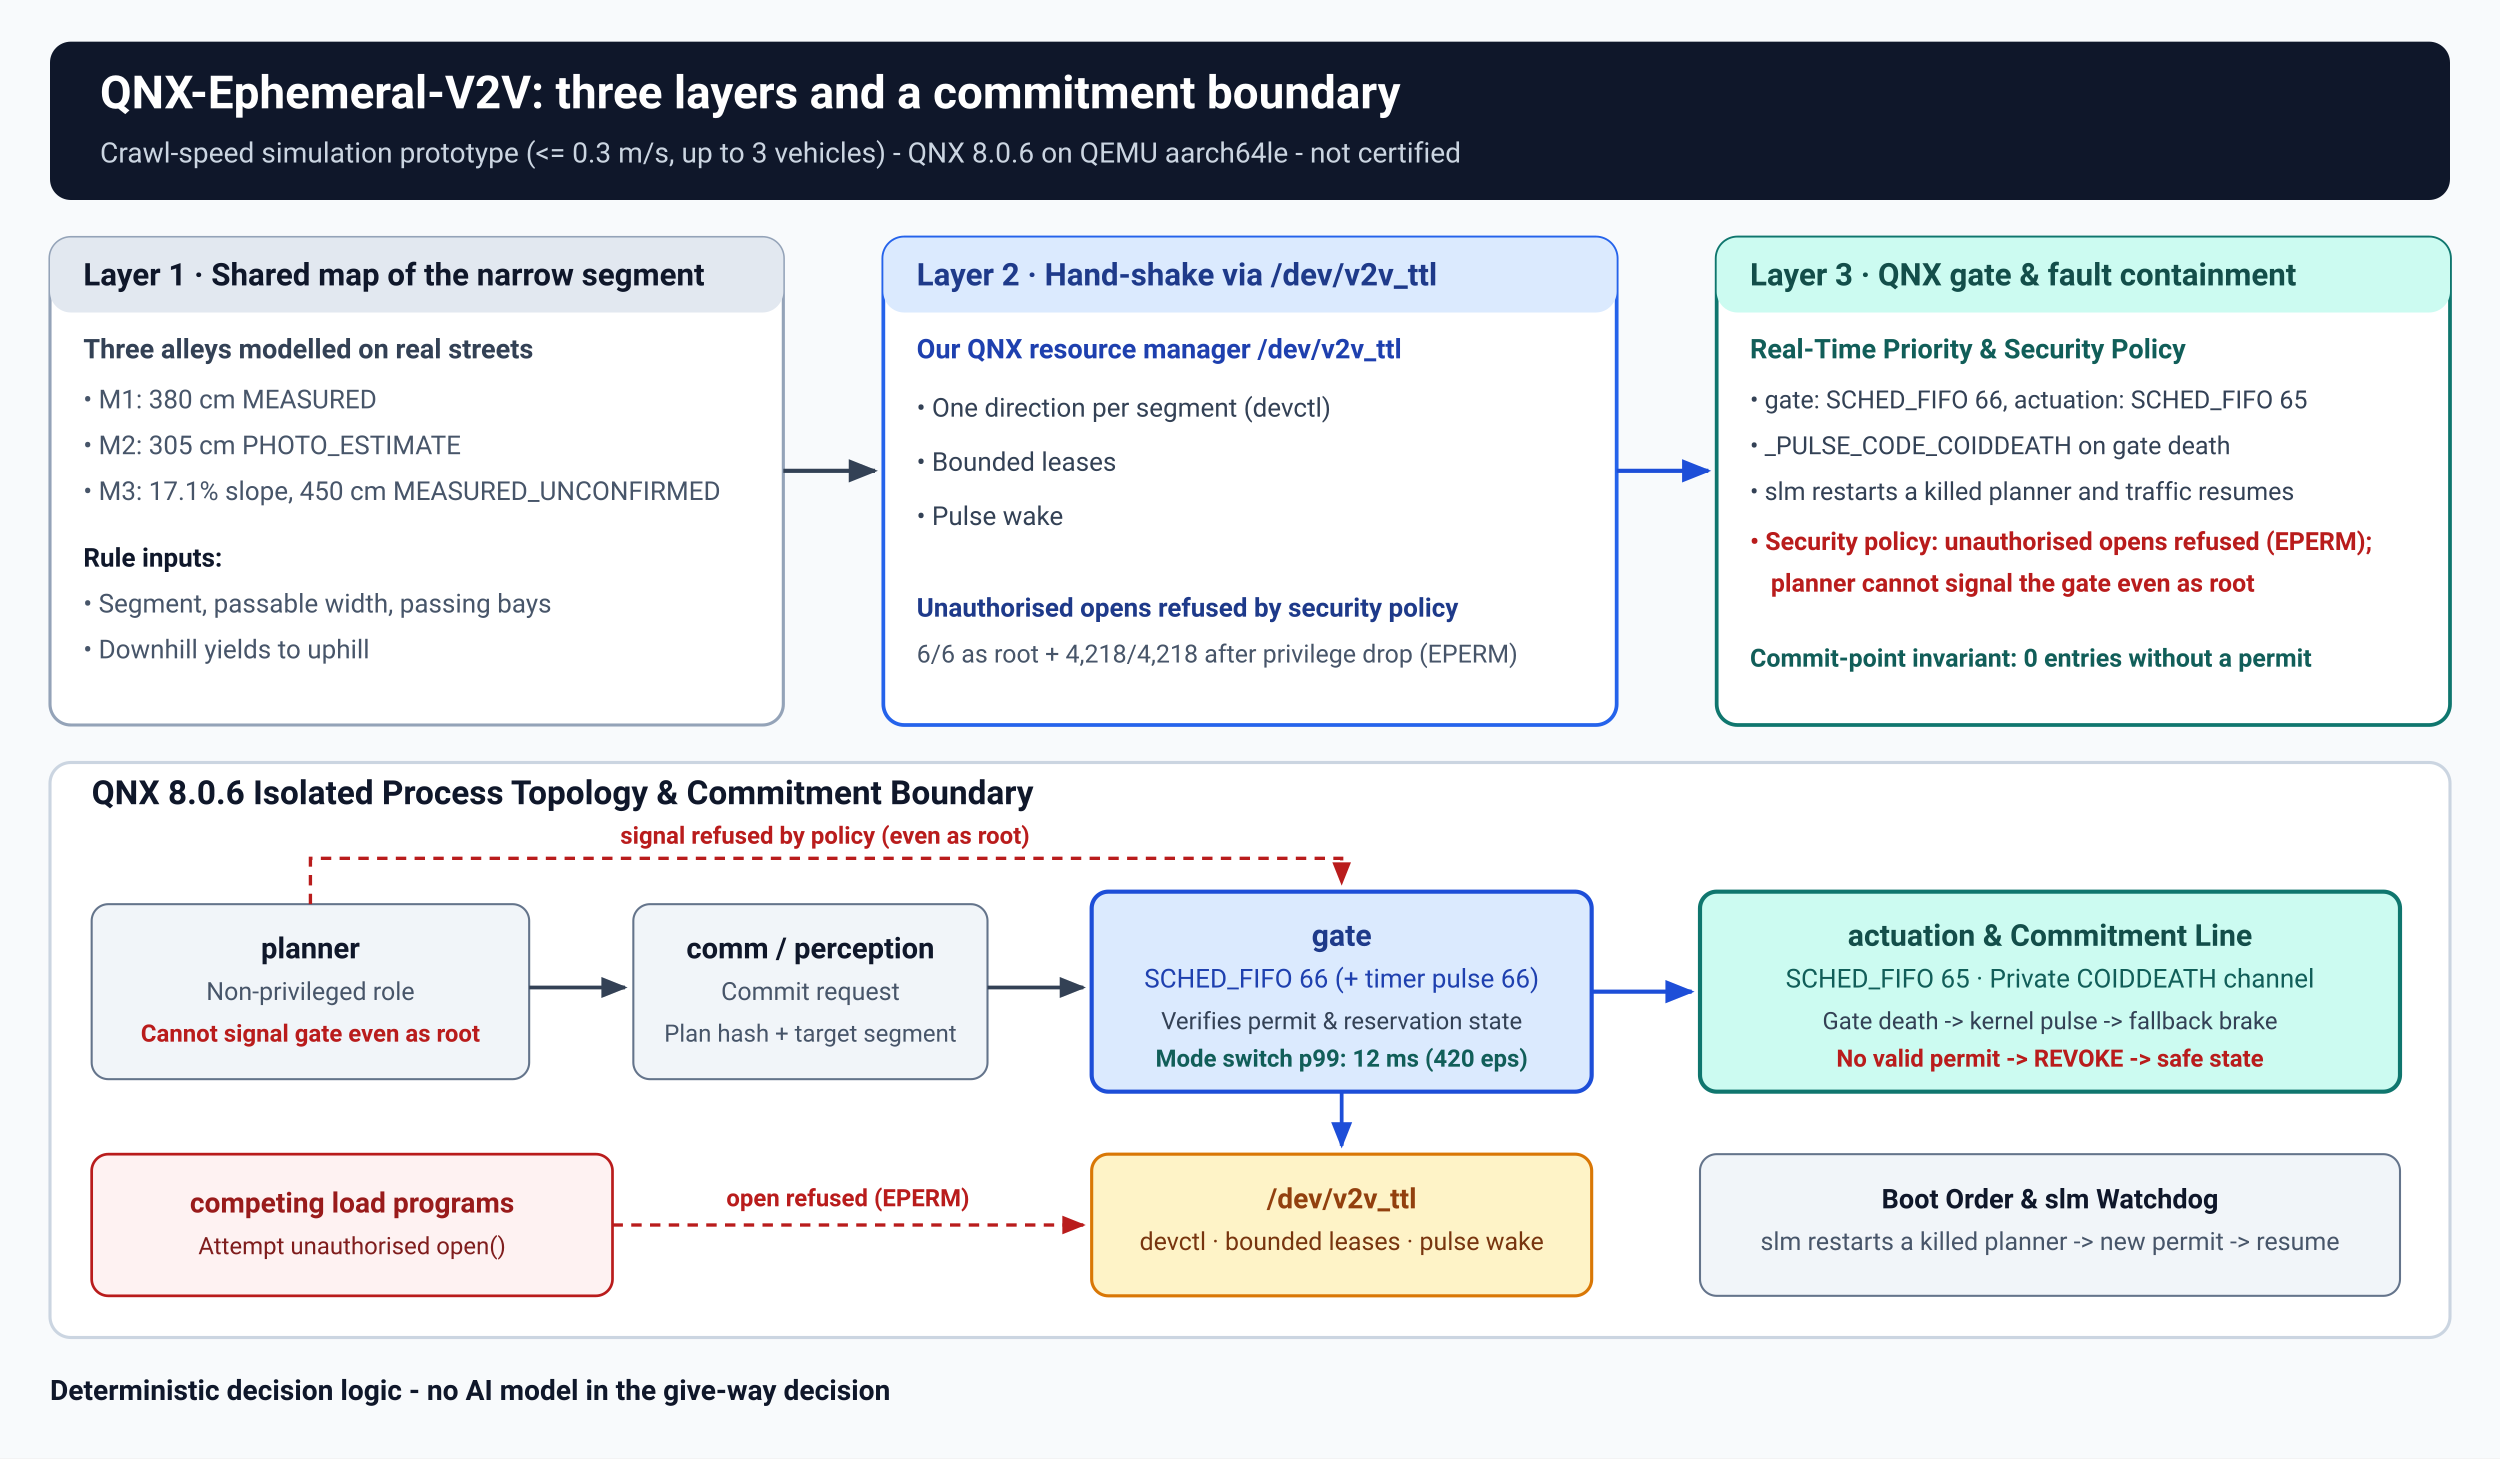
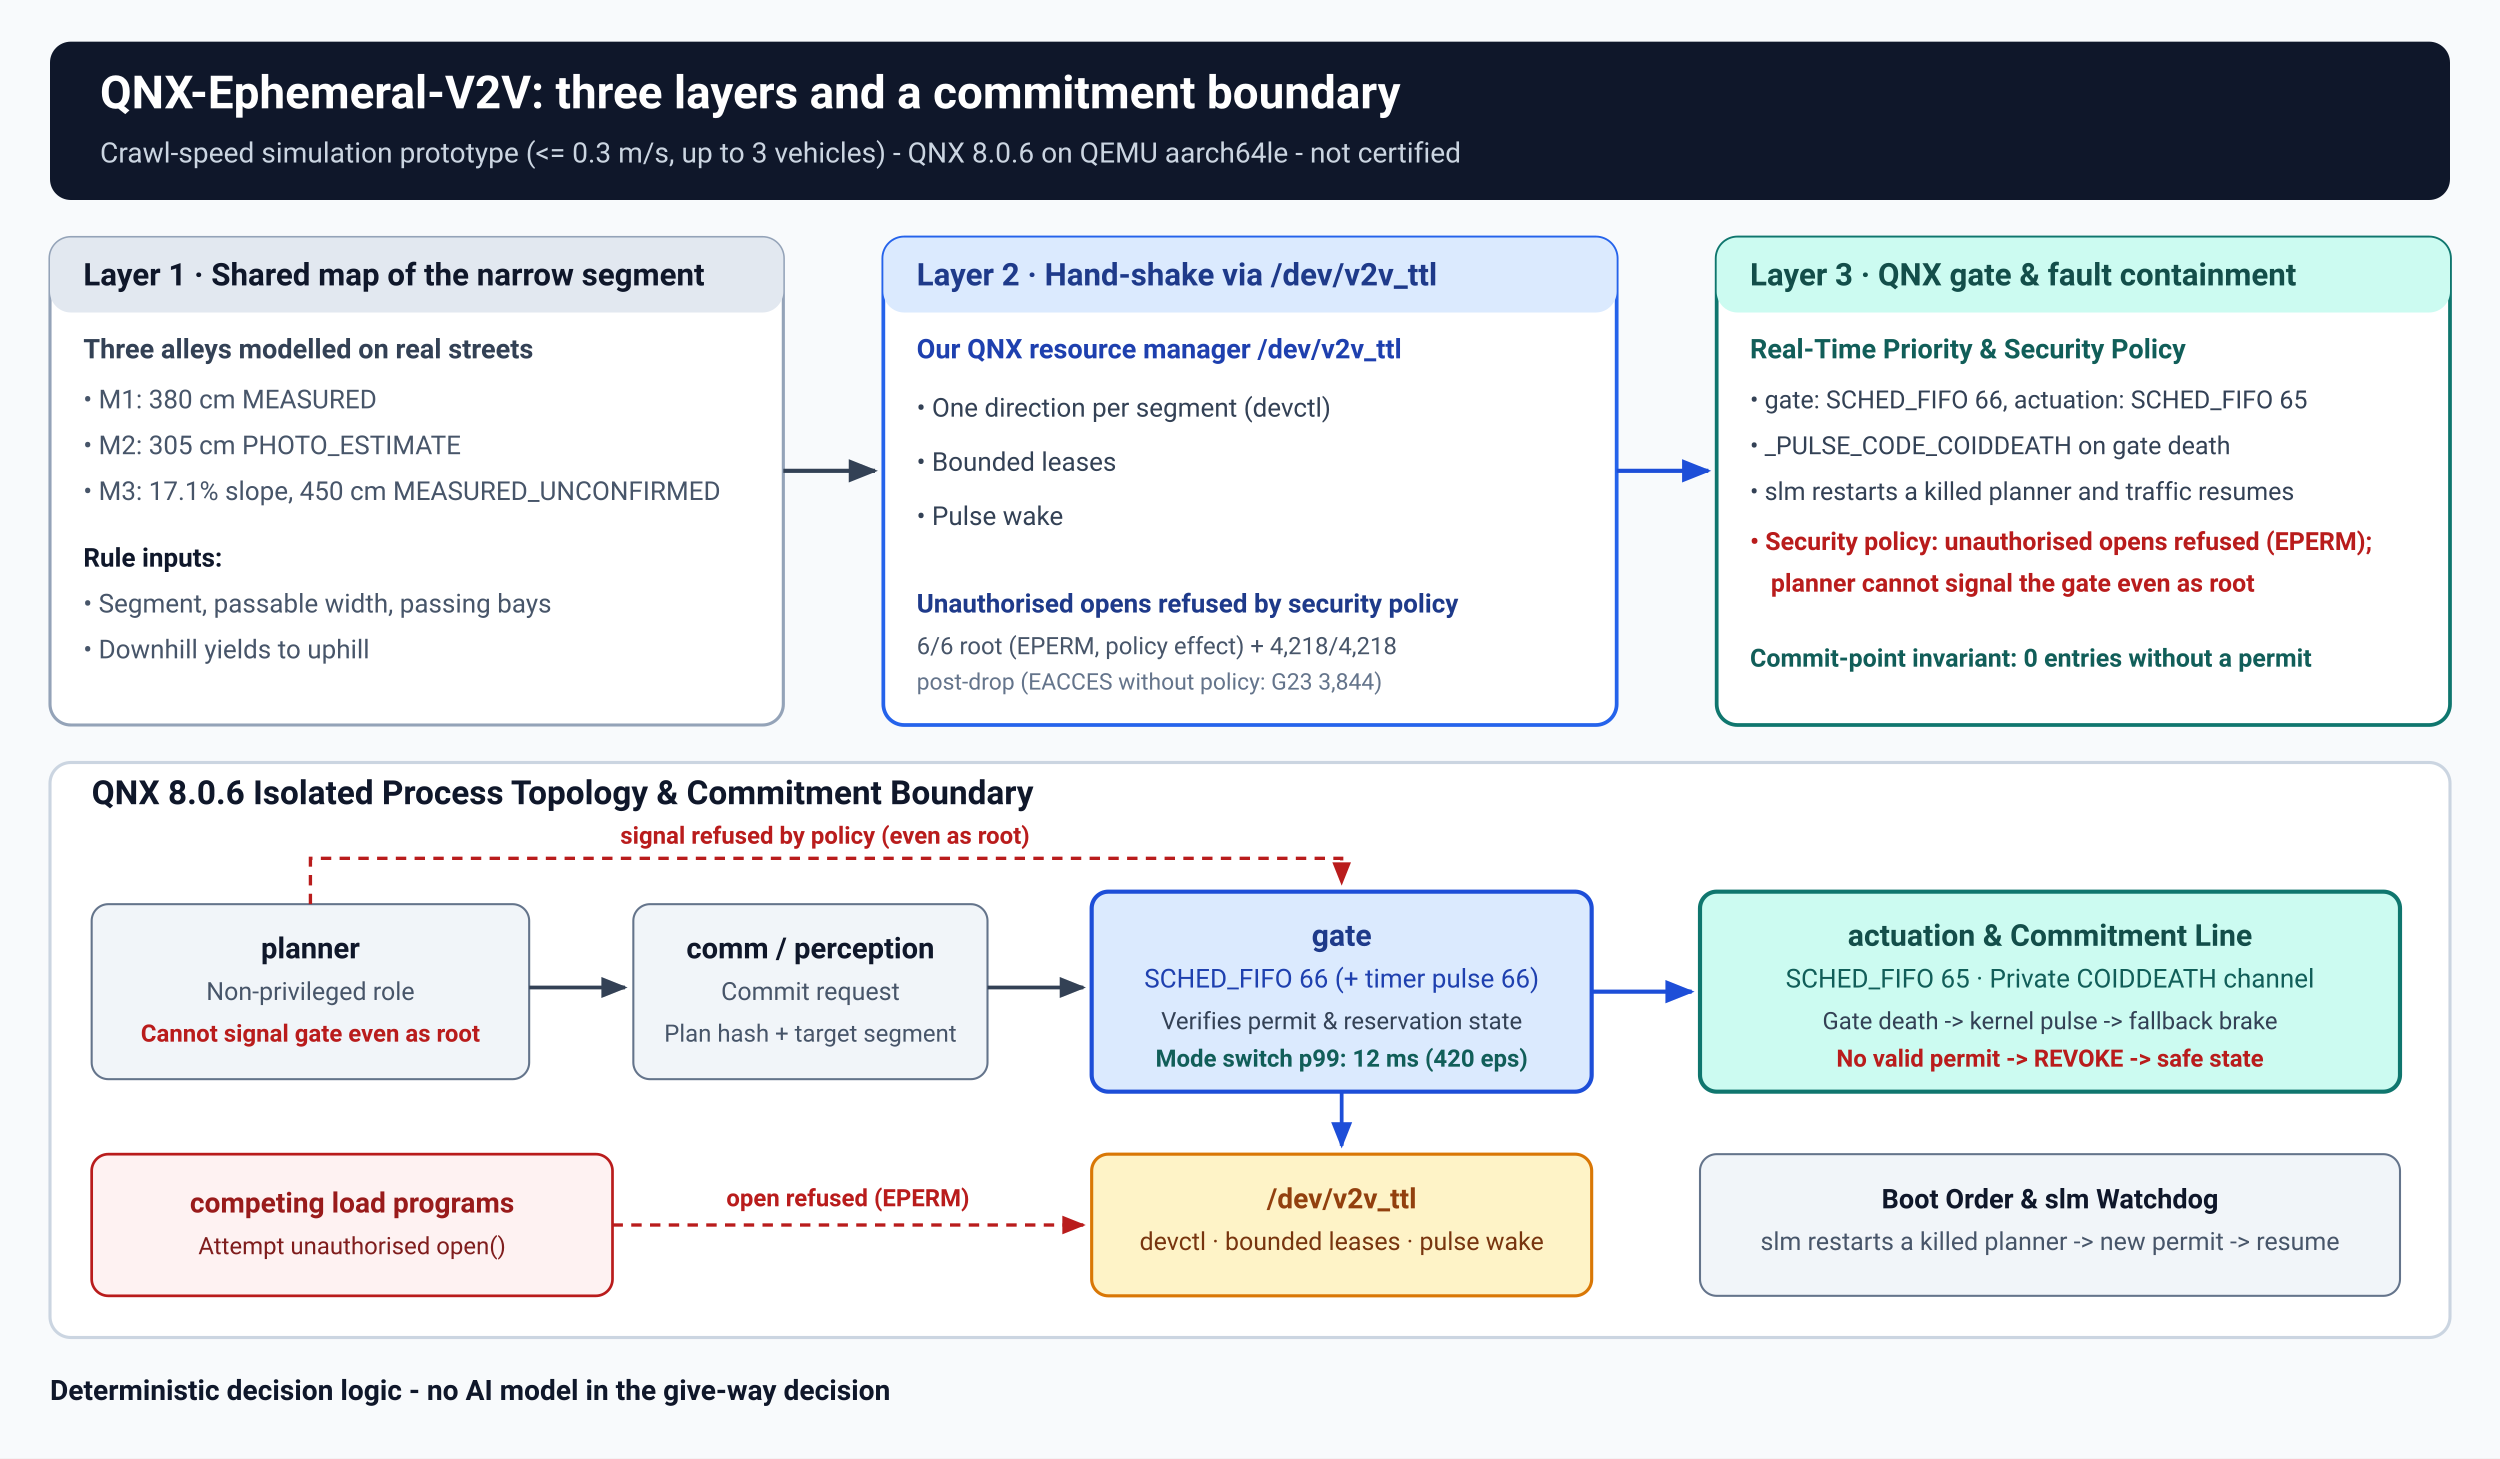
<svg xmlns="http://www.w3.org/2000/svg" viewBox="0 0 1200 700" width="1200" height="700" font-family="system-ui, -apple-system, Segoe UI, Roboto, Helvetica, Arial, sans-serif">
  <defs>
    <marker id="arrow" viewBox="0 0 10 10" refX="9" refY="5" markerWidth="7" markerHeight="7" orient="auto-start-reverse">
      <path d="M 0 1 L 10 5 L 0 9 z" fill="#334155" />
    </marker>
    <marker id="arrowBlue" viewBox="0 0 10 10" refX="9" refY="5" markerWidth="7" markerHeight="7" orient="auto-start-reverse">
      <path d="M 0 1 L 10 5 L 0 9 z" fill="#1d4ed8" />
    </marker>
    <marker id="arrowRed" viewBox="0 0 10 10" refX="9" refY="5" markerWidth="7" markerHeight="7" orient="auto-start-reverse">
      <path d="M 0 1 L 10 5 L 0 9 z" fill="#b91c1c" />
    </marker>
  </defs>
  <rect width="1200" height="700" fill="#f8fafc" />
  <rect x="24" y="20" width="1152" height="76" rx="10" fill="#0f172a" />
  <text x="48" y="52" fill="#ffffff" font-size="22" font-weight="700">QNX-Ephemeral-V2V: three layers and a commitment boundary</text>
  <text x="48" y="78" fill="#cbd5e1" font-size="13.5">Crawl-speed simulation prototype (&lt;= 0.3 m/s, up to 3 vehicles) - QNX 8.0.6 on QEMU aarch64le - not certified</text>
  <rect x="24" y="114" width="352" height="234" rx="10" fill="#ffffff" stroke="#94a3b8" stroke-width="1.5" />
  <rect x="24" y="114" width="352" height="36" rx="10" fill="#e2e8f0" />
  <text x="40" y="137" fill="#0f172a" font-size="15" font-weight="700">Layer 1 · Shared map of the narrow segment</text>
  <text x="40" y="172" fill="#334155" font-size="13" font-weight="600">Three alleys modelled on real streets</text>
  <text x="40" y="196" fill="#475569" font-size="12.5">• M1: 380 cm MEASURED</text>
  <text x="40" y="218" fill="#475569" font-size="12.5">• M2: 305 cm PHOTO_ESTIMATE</text>
  <text x="40" y="240" fill="#475569" font-size="12.5">• M3: 17.1% slope, 450 cm MEASURED_UNCONFIRMED</text>
  <text x="40" y="272" fill="#0f172a" font-size="12.5" font-weight="600">Rule inputs:</text>
  <text x="40" y="294" fill="#475569" font-size="12.5">• Segment, passable width, passing bays</text>
  <text x="40" y="316" fill="#475569" font-size="12.5">• Downhill yields to uphill</text>
  <rect x="424" y="114" width="352" height="234" rx="10" fill="#ffffff" stroke="#2563eb" stroke-width="1.8" />
  <rect x="424" y="114" width="352" height="36" rx="10" fill="#dbeafe" />
  <text x="440" y="137" fill="#1e3a8a" font-size="15" font-weight="700">Layer 2 · Hand-shake via /dev/v2v_ttl</text>
  <text x="440" y="172" fill="#1e40af" font-size="13" font-weight="600">Our QNX resource manager /dev/v2v_ttl</text>
  <text x="440" y="200" fill="#334155" font-size="12.5">• One direction per segment (devctl)</text>
  <text x="440" y="226" fill="#334155" font-size="12.5">• Bounded leases</text>
  <text x="440" y="252" fill="#334155" font-size="12.5">• Pulse wake</text>
-   <text x="440" y="296" fill="#1e3a8a" font-size="12.5" font-weight="600">Unauthorised opens refused by security policy</text>
-   <text x="440" y="318" fill="#475569" font-size="12">6/6 as root + 4,218/4,218 after privilege drop (EPERM)</text>
+   <text x="440" y="294" fill="#1e3a8a" font-size="12.5" font-weight="600">Unauthorised opens refused by security policy</text>
+   <text x="440" y="314" fill="#475569" font-size="11.5">6/6 root (EPERM, policy effect) + 4,218/4,218</text>
+   <text x="440" y="331" fill="#64748b" font-size="11">post-drop (EACCES without policy: G23 3,844)</text>
  <rect x="824" y="114" width="352" height="234" rx="10" fill="#ffffff" stroke="#0f766e" stroke-width="1.8" />
  <rect x="824" y="114" width="352" height="36" rx="10" fill="#ccfbf1" />
  <text x="840" y="137" fill="#134e4a" font-size="15" font-weight="700">Layer 3 · QNX gate &amp; fault containment</text>
  <text x="840" y="172" fill="#115e59" font-size="13" font-weight="600">Real-Time Priority &amp; Security Policy</text>
  <text x="840" y="196" fill="#334155" font-size="12">• gate: SCHED_FIFO 66, actuation: SCHED_FIFO 65</text>
  <text x="840" y="218" fill="#334155" font-size="12">• _PULSE_CODE_COIDDEATH on gate death</text>
  <text x="840" y="240" fill="#334155" font-size="12">• slm restarts a killed planner and traffic resumes</text>
  <text x="840" y="264" fill="#b91c1c" font-size="12" font-weight="600">• Security policy: unauthorised opens refused (EPERM);</text>
  <text x="850" y="284" fill="#b91c1c" font-size="12" font-weight="600">planner cannot signal the gate even as root</text>
  <text x="840" y="320" fill="#115e59" font-size="12" font-weight="600">Commit-point invariant: 0 entries without a permit</text>
  <line x1="376" y1="226" x2="420" y2="226" stroke="#334155" stroke-width="2" marker-end="url(#arrow)" />
  <line x1="776" y1="226" x2="820" y2="226" stroke="#1d4ed8" stroke-width="2" marker-end="url(#arrowBlue)" />
  <rect x="24" y="366" width="1152" height="276" rx="10" fill="#ffffff" stroke="#cbd5e1" stroke-width="1.5" />
  <text x="44" y="386" fill="#0f172a" font-size="16" font-weight="700">QNX 8.0.6 Isolated Process Topology &amp; Commitment Boundary</text>
  <rect x="44" y="434" width="210" height="84" rx="8" fill="#f1f5f9" stroke="#64748b" />
  <text x="149" y="460" text-anchor="middle" fill="#0f172a" font-size="14" font-weight="700">planner</text>
  <text x="149" y="480" text-anchor="middle" fill="#475569" font-size="12">Non-privileged role</text>
  <text x="149" y="500" text-anchor="middle" fill="#b91c1c" font-size="11.5" font-weight="600">Cannot signal gate even as root</text>
  <rect x="304" y="434" width="170" height="84" rx="8" fill="#f1f5f9" stroke="#64748b" />
  <text x="389" y="460" text-anchor="middle" fill="#0f172a" font-size="14" font-weight="700">comm / perception</text>
  <text x="389" y="480" text-anchor="middle" fill="#475569" font-size="12">Commit request</text>
  <text x="389" y="500" text-anchor="middle" fill="#475569" font-size="11.5">Plan hash + target segment</text>
  <rect x="524" y="428" width="240" height="96" rx="8" fill="#dbeafe" stroke="#1d4ed8" stroke-width="2" />
  <text x="644" y="454" text-anchor="middle" fill="#1e3a8a" font-size="14.5" font-weight="700">gate</text>
  <text x="644" y="474" text-anchor="middle" fill="#1e40af" font-size="12.5">SCHED_FIFO 66 (+ timer pulse 66)</text>
  <text x="644" y="494" text-anchor="middle" fill="#334155" font-size="11.5">Verifies permit &amp; reservation state</text>
  <text x="644" y="512" text-anchor="middle" fill="#115e59" font-size="11.5" font-weight="600">Mode switch p99: 12 ms (420 eps)</text>
  <rect x="44" y="554" width="250" height="68" rx="8" fill="#fef2f2" stroke="#b91c1c" stroke-width="1.3" />
  <text x="169" y="582" text-anchor="middle" fill="#991b1b" font-size="13.5" font-weight="700">competing load programs</text>
  <text x="169" y="602" text-anchor="middle" fill="#7f1d1d" font-size="11.5">Attempt unauthorised open()</text>
  <rect x="524" y="554" width="240" height="68" rx="8" fill="#fef3c7" stroke="#d97706" stroke-width="1.5" />
  <text x="644" y="580" text-anchor="middle" fill="#92400e" font-size="13.5" font-weight="700">/dev/v2v_ttl</text>
  <text x="644" y="600" text-anchor="middle" fill="#78350f" font-size="12">devctl · bounded leases · pulse wake</text>
  <rect x="816" y="428" width="336" height="96" rx="8" fill="#ccfbf1" stroke="#0f766e" stroke-width="2" />
  <text x="984" y="454" text-anchor="middle" fill="#134e4a" font-size="14.5" font-weight="700">actuation &amp; Commitment Line</text>
  <text x="984" y="474" text-anchor="middle" fill="#115e59" font-size="12.5">SCHED_FIFO 65 · Private COIDDEATH channel</text>
  <text x="984" y="494" text-anchor="middle" fill="#334155" font-size="11.5">Gate death -&gt; kernel pulse -&gt; fallback brake</text>
  <text x="984" y="512" text-anchor="middle" fill="#b91c1c" font-size="11.5" font-weight="700">No valid permit -&gt; REVOKE -&gt; safe state</text>
  <rect x="816" y="554" width="336" height="68" rx="8" fill="#f1f5f9" stroke="#64748b" />
  <text x="984" y="580" text-anchor="middle" fill="#0f172a" font-size="13" font-weight="700">Boot Order &amp; slm Watchdog</text>
  <text x="984" y="600" text-anchor="middle" fill="#475569" font-size="12">slm restarts a killed planner -&gt; new permit -&gt; resume</text>
  <line x1="254" y1="474" x2="300" y2="474" stroke="#334155" stroke-width="1.8" marker-end="url(#arrow)" />
  <line x1="474" y1="474" x2="520" y2="474" stroke="#334155" stroke-width="1.8" marker-end="url(#arrow)" />
  <line x1="644" y1="524" x2="644" y2="550" stroke="#1d4ed8" stroke-width="1.8" marker-end="url(#arrowBlue)" />
  <line x1="764" y1="476" x2="812" y2="476" stroke="#1d4ed8" stroke-width="2" marker-end="url(#arrowBlue)" />
  <path d="M 149 434 L 149 412 L 644 412 L 644 424" fill="none" stroke="#b91c1c" stroke-width="1.6" stroke-dasharray="5,4" marker-end="url(#arrowRed)" />
  <text x="396" y="405" text-anchor="middle" fill="#b91c1c" font-size="11.5" font-weight="600">signal refused by policy (even as root)</text>
  <path d="M 294 588 L 520 588" fill="none" stroke="#b91c1c" stroke-width="1.6" stroke-dasharray="5,4" marker-end="url(#arrowRed)" />
  <text x="407" y="579" text-anchor="middle" fill="#b91c1c" font-size="11.5" font-weight="600">open refused (EPERM)</text>
  <text x="24" y="672" fill="#0f172a" font-size="13.5" font-weight="600">Deterministic decision logic - no AI model in the give-way decision</text>
</svg>
